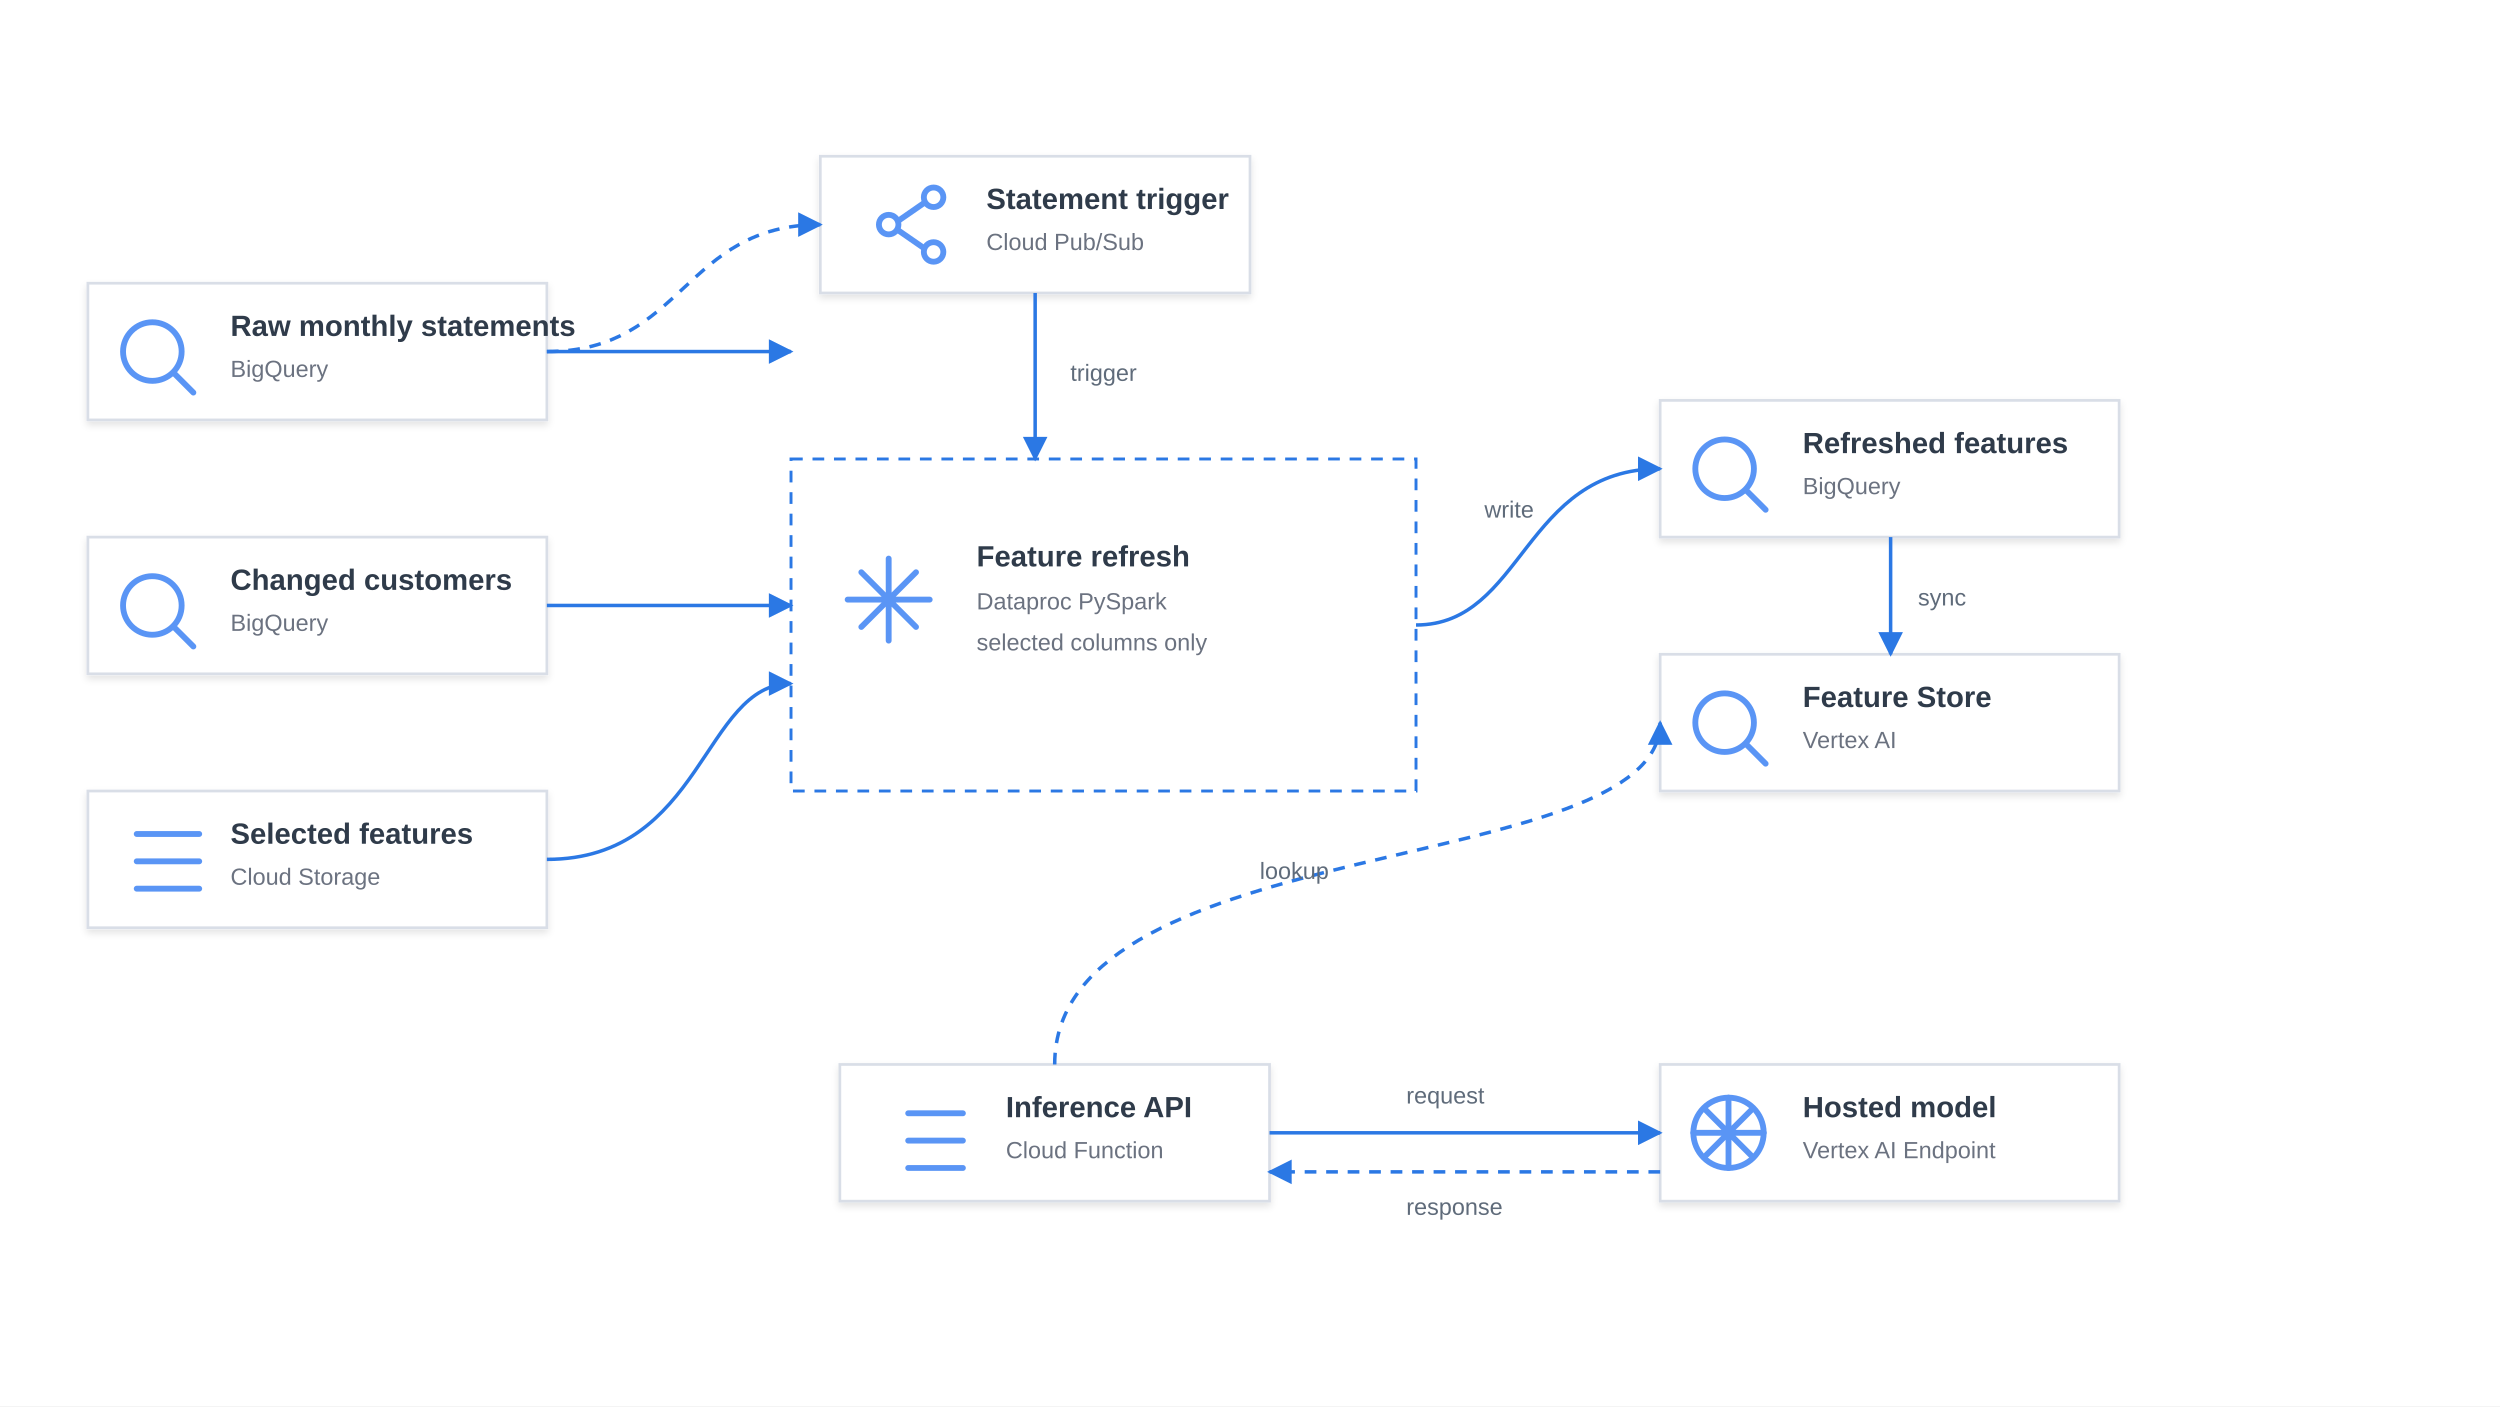
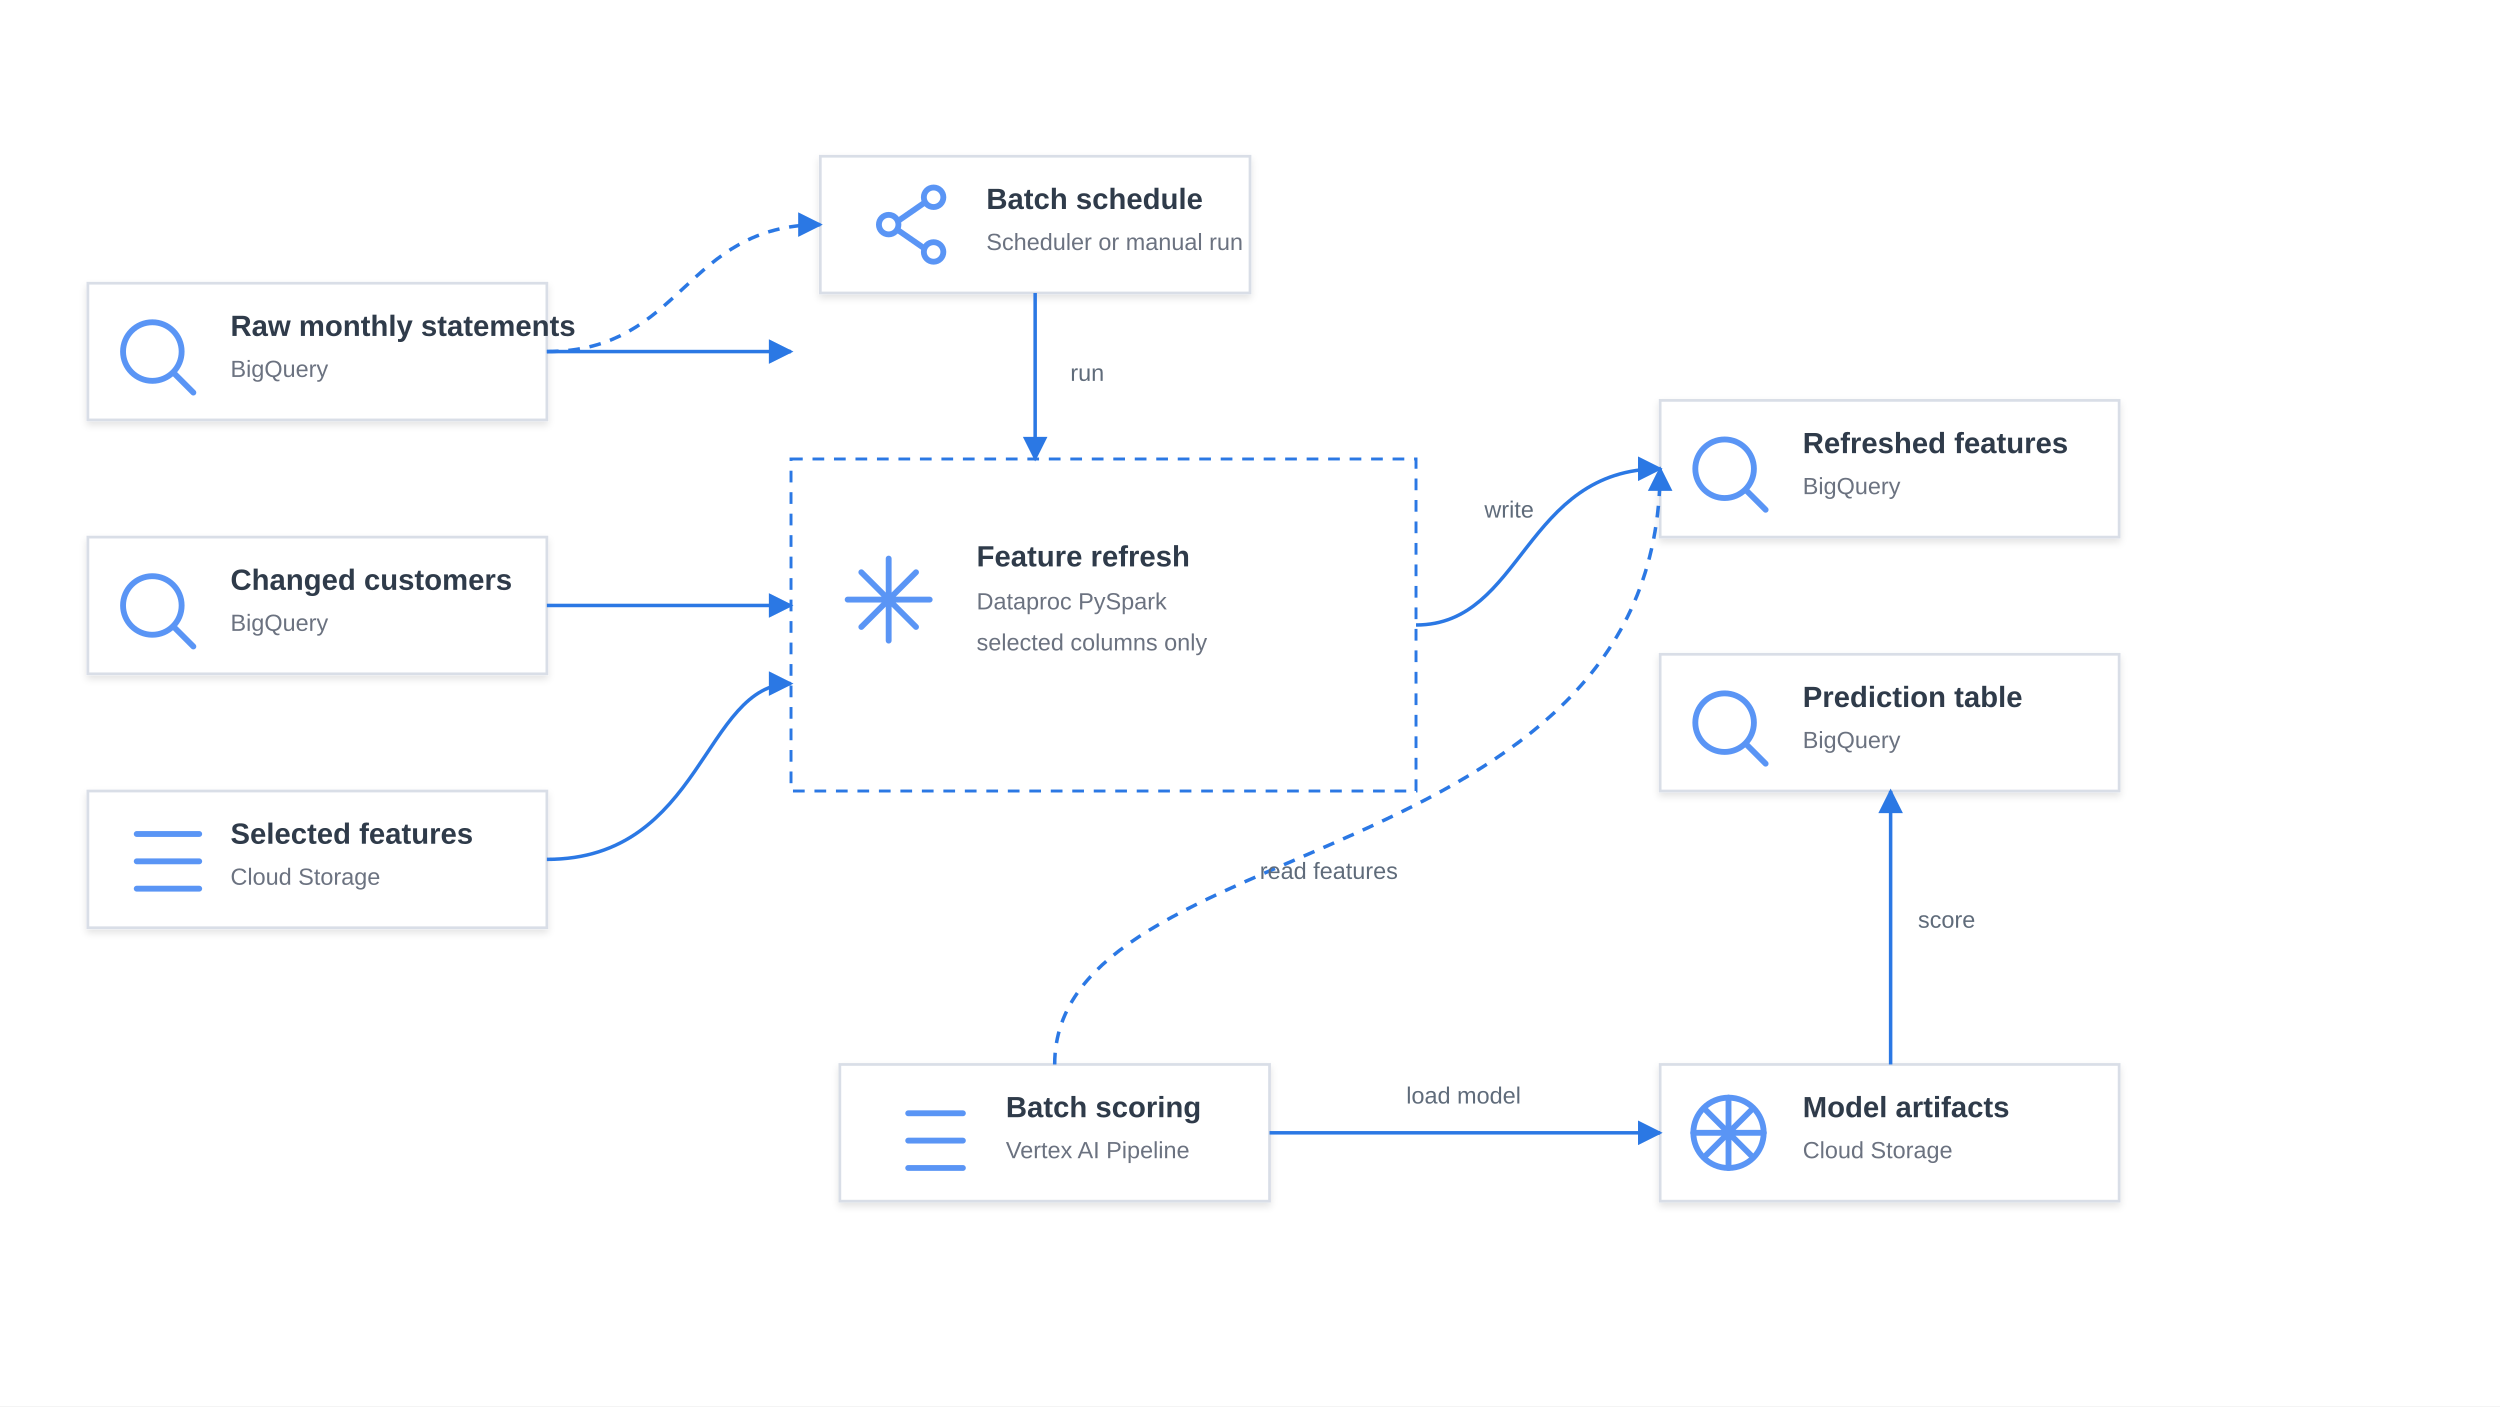
<svg xmlns="http://www.w3.org/2000/svg" width="1280" height="720" viewBox="0 0 1280 720">
  <defs>
    <style>
      .box{fill:#fff;stroke:#d9dee7;stroke-width:1.4;filter:url(#shadow)}
      .dash{fill:#fff;stroke:#2b78e4;stroke-width:1.5;stroke-dasharray:6 5}
      .title{font:600 15px Arial,sans-serif;fill:#2f3b4a}
      .sub{font:12px Arial,sans-serif;fill:#6b7280}
      .note{font:12px Arial,sans-serif;fill:#5f6b7a}
      .line{stroke:#2b78e4;stroke-width:1.8;fill:none}
      .dline{stroke:#2b78e4;stroke-width:1.8;fill:none;stroke-dasharray:6 5}
      .icon{stroke:#5a95f5;stroke-width:3;fill:none;stroke-linecap:round;stroke-linejoin:round}
      .fill{fill:#5a95f5}
    </style>
    <filter id="shadow" x="-15%" y="-15%" width="130%" height="130%">
      <feDropShadow dx="0" dy="2" stdDeviation="2" flood-color="#000" flood-opacity=".11" />
    </filter>
    <marker id="arrow" viewBox="0 0 10 10" refX="9" refY="5" markerWidth="7" markerHeight="7" orient="auto">
      <path d="M0 0 10 5 0 10z" fill="#2b78e4" />
    </marker>
  </defs>
  <rect width="1280" height="720" fill="#fff" />
  <rect class="box" x="45" y="145" width="235" height="70" />
  <circle class="icon" cx="78" cy="180" r="15" />
  <path class="icon" d="M89 191l10 10" />
  <text class="title" x="118" y="172">Raw monthly statements</text>
  <text class="sub" x="118" y="193">BigQuery</text>
  <rect class="box" x="45" y="275" width="235" height="70" />
  <circle class="icon" cx="78" cy="310" r="15" />
  <path class="icon" d="M89 321l10 10" />
  <text class="title" x="118" y="302">Changed customers</text>
  <text class="sub" x="118" y="323">BigQuery</text>
  <rect class="box" x="45" y="405" width="235" height="70" />
  <path class="icon" d="M70 427h32M70 441h32M70 455h32" />
  <text class="title" x="118" y="432">Selected features</text>
  <text class="sub" x="118" y="453">Cloud Storage</text>
  <rect class="box" x="420" y="80" width="220" height="70" />
  <circle class="icon" cx="455" cy="115" r="5" />
  <circle class="icon" cx="478" cy="101" r="5" />
  <circle class="icon" cx="478" cy="129" r="5" />
  <path class="icon" d="M460 113l13-9M460 118l13 9" />
-   <text class="title" x="505" y="107">Statement trigger</text>
-   <text class="sub" x="505" y="128">Cloud Pub/Sub</text>
+   <text class="title" x="505" y="107">Batch schedule</text>
+   <text class="sub" x="505" y="128">Scheduler or manual run</text>
  <rect class="dash" x="405" y="235" width="320" height="170" />
  <path class="icon" d="M455 286v42M434 307h42M441 293l28 28M469 293l-28 28" />
  <text class="title" x="500" y="290">Feature refresh</text>
  <text class="sub" x="500" y="312">Dataproc PySpark</text>
  <text class="sub" x="500" y="333">selected columns only</text>
  <rect class="box" x="850" y="205" width="235" height="70" />
  <circle class="icon" cx="883" cy="240" r="15" />
  <path class="icon" d="M894 251l10 10" />
  <text class="title" x="923" y="232">Refreshed features</text>
  <text class="sub" x="923" y="253">BigQuery</text>
  <rect class="box" x="850" y="335" width="235" height="70" />
  <circle class="icon" cx="883" cy="370" r="15" />
  <path class="icon" d="M894 381l10 10" />
-   <text class="title" x="923" y="362">Feature Store</text>
-   <text class="sub" x="923" y="383">Vertex AI</text>
+   <text class="title" x="923" y="362">Prediction table</text>
+   <text class="sub" x="923" y="383">BigQuery</text>
  <rect class="box" x="430" y="545" width="220" height="70" />
  <path class="icon" d="M465 570h28M465 584h28M465 598h28" />
-   <text class="title" x="515" y="572">Inference API</text>
-   <text class="sub" x="515" y="593">Cloud Function</text>
+   <text class="title" x="515" y="572">Batch scoring</text>
+   <text class="sub" x="515" y="593">Vertex AI Pipeline</text>
  <rect class="box" x="850" y="545" width="235" height="70" />
  <circle class="icon" cx="885" cy="580" r="18" />
  <path class="icon" d="M885 562v36M867 580h36M873 568l24 24M897 568l-24 24" />
-   <text class="title" x="923" y="572">Hosted model</text>
-   <text class="sub" x="923" y="593">Vertex AI Endpoint</text>
+   <text class="title" x="923" y="572">Model artifacts</text>
+   <text class="sub" x="923" y="593">Cloud Storage</text>
  <path class="dline" d="M280 180c70 0 70-65 140-65" marker-end="url(#arrow)" />
  <path class="line" d="M280 180h125" marker-end="url(#arrow)" />
  <path class="line" d="M280 310h125" marker-end="url(#arrow)" />
  <path class="line" d="M280 440c80 0 80-90 125-90" marker-end="url(#arrow)" />
  <path class="line" d="M530 150v85" marker-end="url(#arrow)" />
-   <text class="note" x="548" y="195">trigger</text>
+   <text class="note" x="548" y="195">run</text>
  <path class="line" d="M725 320c55 0 55-80 125-80" marker-end="url(#arrow)" />
  <text class="note" x="760" y="265">write</text>
-   <path class="line" d="M968 275v60" marker-end="url(#arrow)" />
-   <text class="note" x="982" y="310">sync</text>
-   <path class="dline" d="M540 545c0-120 310-95 310-175" marker-end="url(#arrow)" />
-   <text class="note" x="645" y="450">lookup</text>
+   <path class="line" d="M968 545v-140" marker-end="url(#arrow)" />
+   <text class="note" x="982" y="475">score</text>
+   <path class="dline" d="M540 545c0-120 310-95 310-305" marker-end="url(#arrow)" />
+   <text class="note" x="645" y="450">read features</text>
  <path class="line" d="M650 580h200" marker-end="url(#arrow)" />
-   <text class="note" x="720" y="565">request</text>
-   <path class="dline" d="M850 600H650" marker-end="url(#arrow)" />
-   <text class="note" x="720" y="622">response</text>
+   <text class="note" x="720" y="565">load model</text>
</svg>
